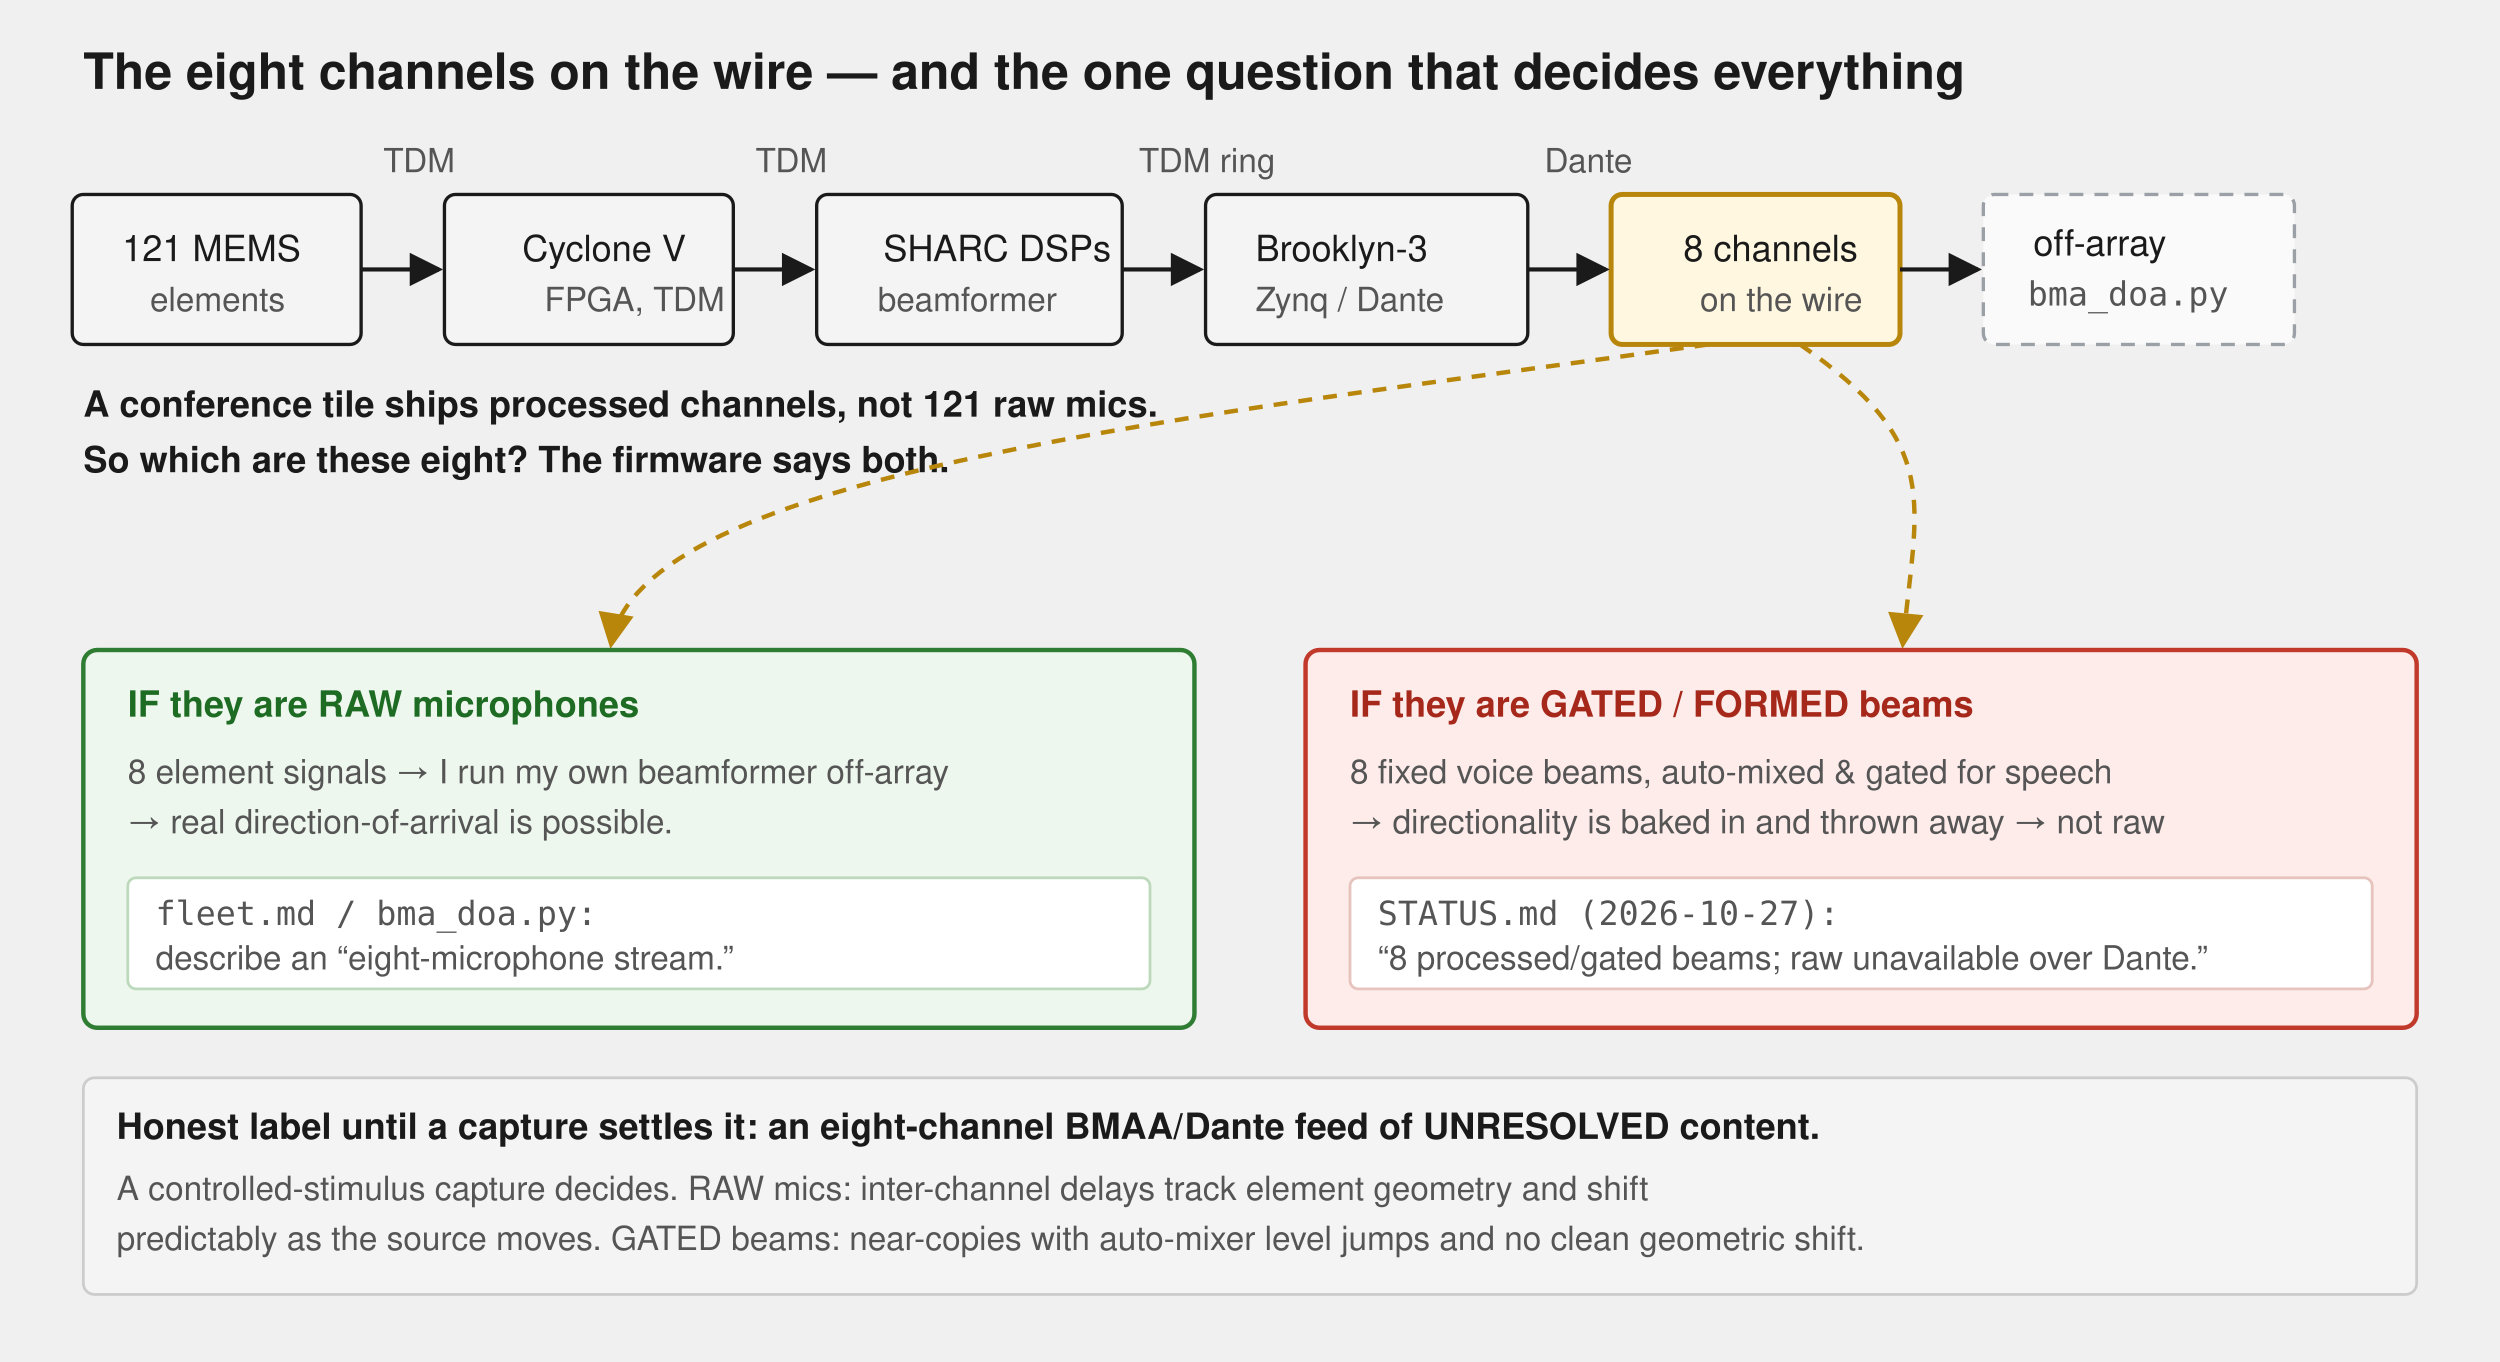
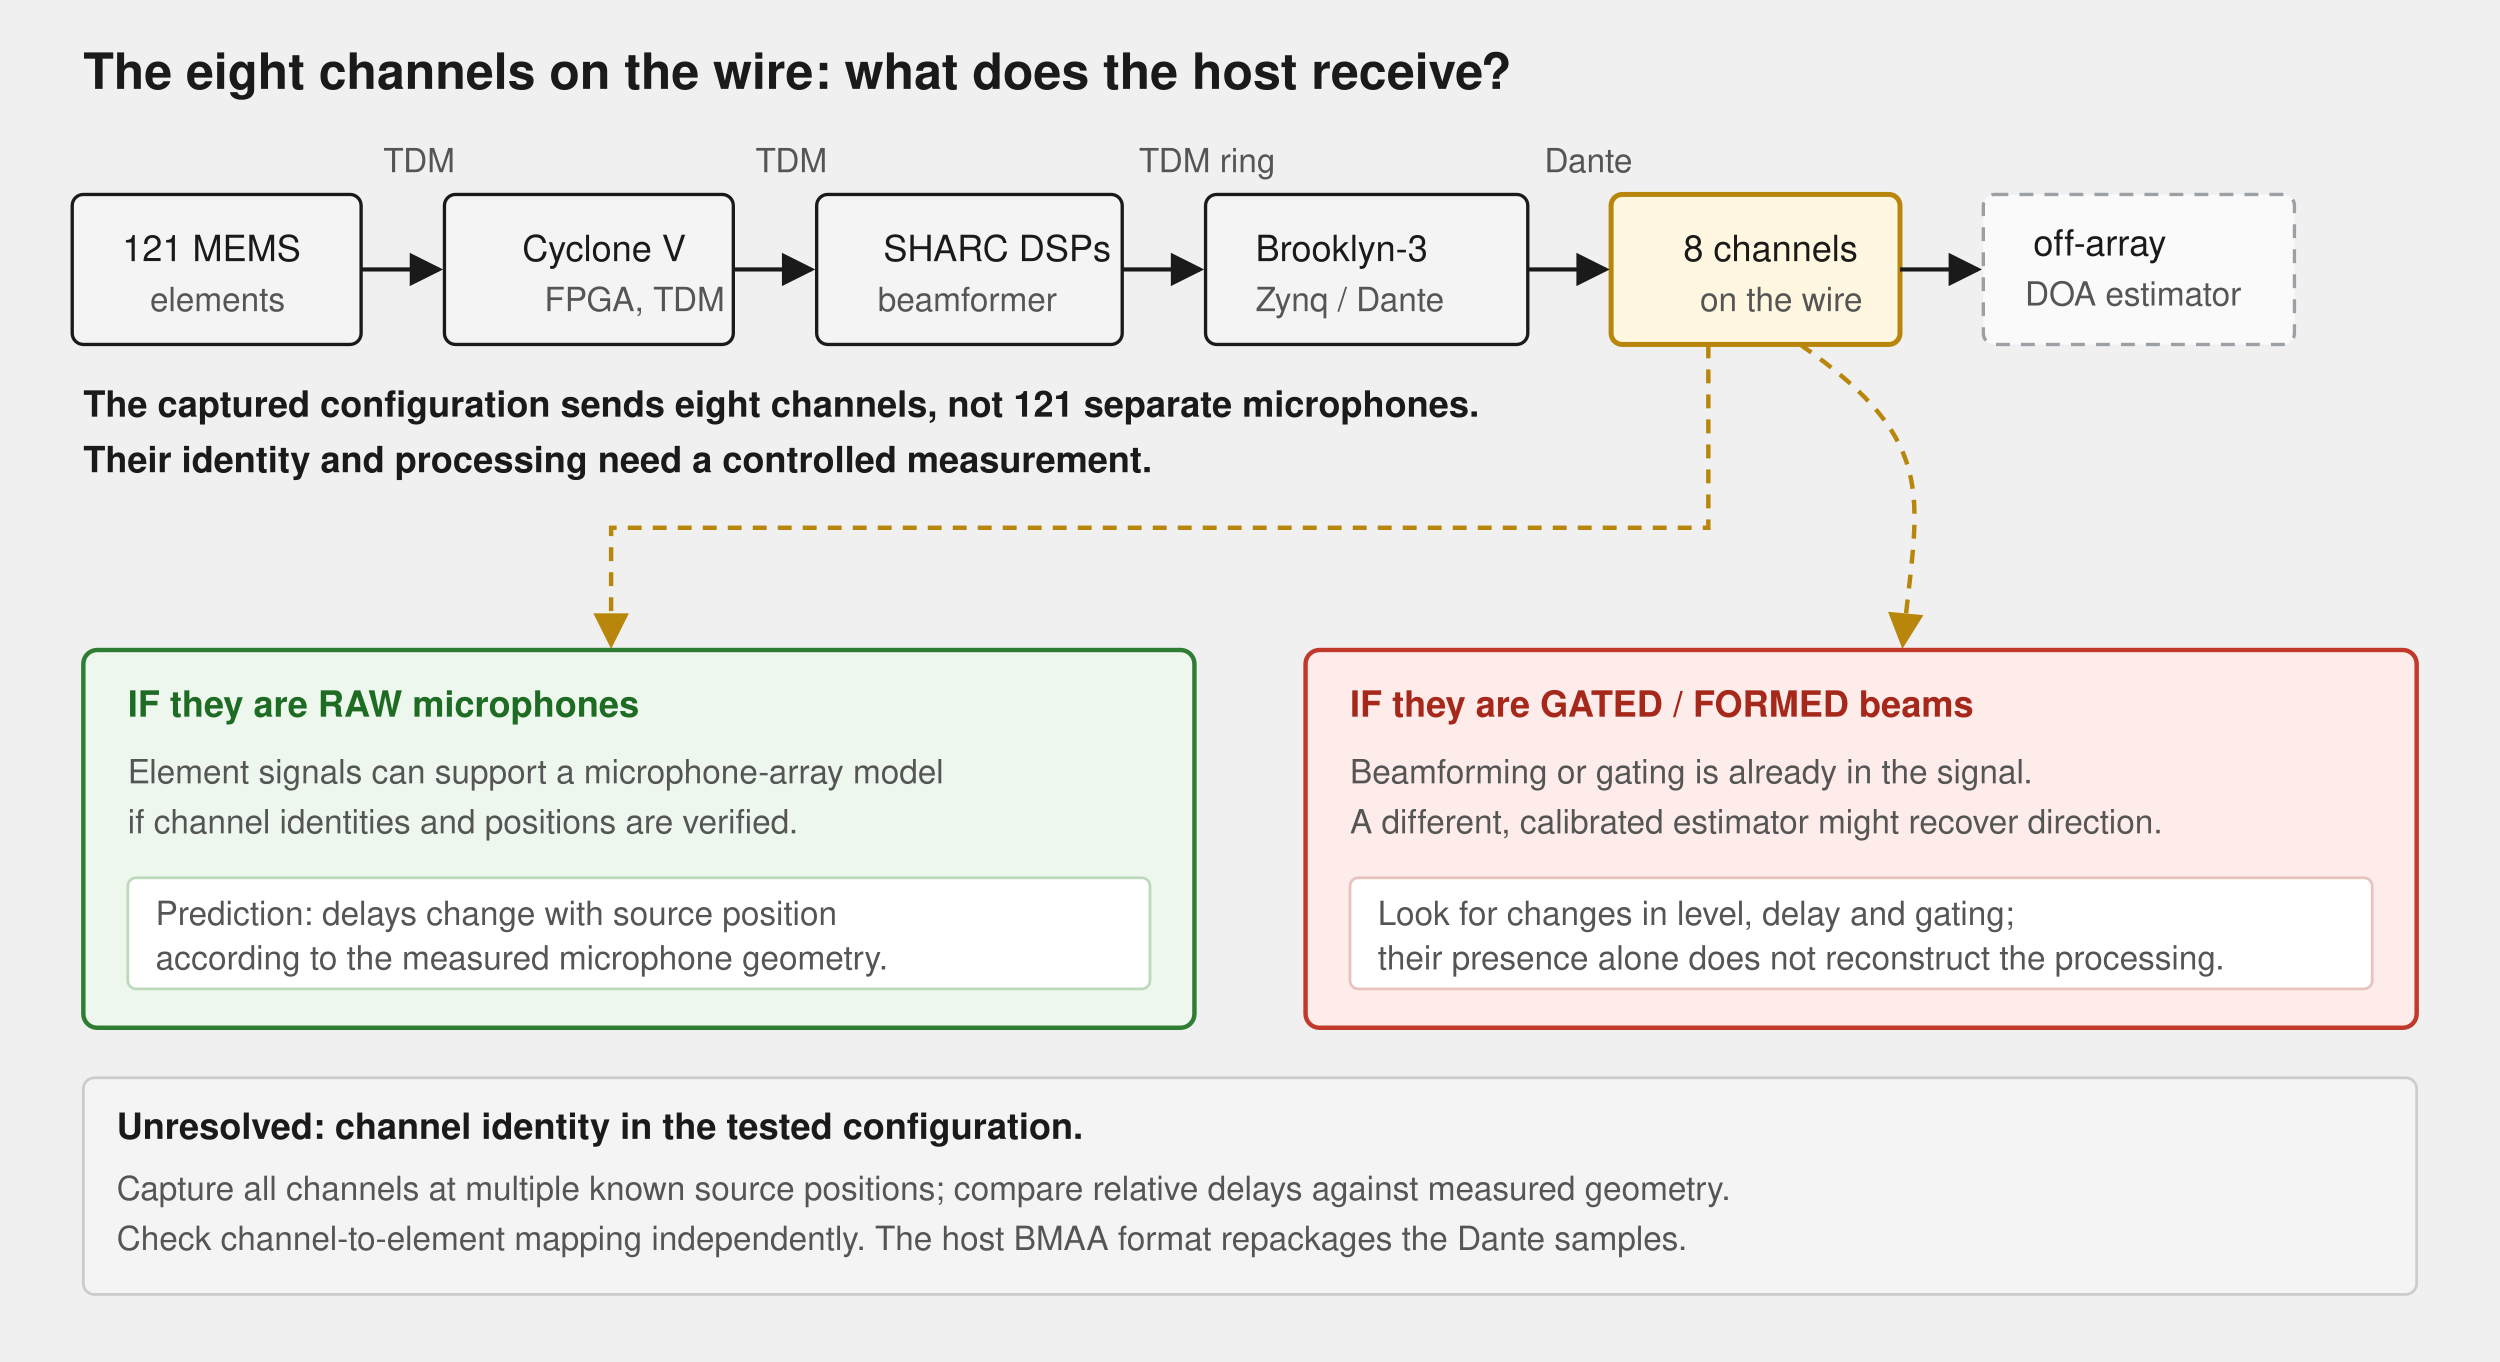
<svg xmlns="http://www.w3.org/2000/svg" viewBox="0 0 900 490" font-family="-apple-system, Segoe UI, Helvetica, Arial, sans-serif">
  <style>
    .lbl{fill:#1a1a1a;font-size:13px}
    .sm{fill:#555;font-size:12px}
    .mono{font-family:Consolas, Menlo, monospace}
    .ttl{fill:#1a1a1a;font-size:18px;font-weight:600}
    .node{fill:#f4f4f4;stroke:#1a1a1a;stroke-width:1.2}
    .q{fill:#fff7e0;stroke:#b8860b;stroke-width:1.8}
    .off{fill:#fafafa;stroke:#9aa0a6;stroke-width:1.2;stroke-dasharray:5 4}
    .flow{stroke:#1a1a1a;stroke-width:1.5;fill:none}
    .branch{stroke:#b8860b;stroke-width:1.6;fill:none;stroke-dasharray:5 4}
    .good{fill:#eef7ee;stroke:#2e7d32;stroke-width:1.6}
    .bad{fill:#fdecea;stroke:#c0392b;stroke-width:1.6}
    .gt{fill:#1e6b23;font-size:13px;font-weight:600}
    .bt{fill:#a5281b;font-size:13px;font-weight:600}
  </style>
-   <text class="ttl" x="30" y="32">The eight channels on the wire — and the one question that decides everything</text>
+   <text class="ttl" x="30" y="32">The eight channels on the wire: what does the host receive?</text>
  <g>
    <rect class="node" x="26" y="70" width="104" height="54" rx="4" />
    <text class="lbl" x="44" y="94">121 MEMS</text>
    <text class="sm" x="54" y="112">elements</text>
    <rect class="node" x="160" y="70" width="104" height="54" rx="4" />
    <text class="lbl" x="188" y="94">Cyclone V</text>
    <text class="sm" x="196" y="112">FPGA, TDM</text>
    <rect class="node" x="294" y="70" width="110" height="54" rx="4" />
    <text class="lbl" x="318" y="94">SHARC DSPs</text>
    <text class="sm" x="316" y="112">beamformer</text>
    <rect class="node" x="434" y="70" width="116" height="54" rx="4" />
    <text class="lbl" x="452" y="94">Brooklyn-3</text>
    <text class="sm" x="452" y="112">Zynq / Dante</text>
    <rect class="q" x="580" y="70" width="104" height="54" rx="4" />
    <text class="lbl" x="606" y="94">8 channels</text>
    <text class="sm" x="612" y="112">on the wire</text>
    <rect class="off" x="714" y="70" width="112" height="54" rx="4" />
    <text class="lbl" x="732" y="92">off-array</text>
-     <text class="sm mono" x="730" y="110">bma_doa.py</text>
+     <text class="sm" x="729" y="110">DOA estimator</text>
  </g>
  <g class="flow">
    <line x1="130" y1="97" x2="158" y2="97" marker-end="url(#a)" />
    <line x1="264" y1="97" x2="292" y2="97" marker-end="url(#a)" />
    <line x1="404" y1="97" x2="432" y2="97" marker-end="url(#a)" />
    <line x1="550" y1="97" x2="578" y2="97" marker-end="url(#a)" />
    <line x1="684" y1="97" x2="712" y2="97" marker-end="url(#a)" />
  </g>
  <text class="sm" x="138" y="62">TDM</text>
  <text class="sm" x="272" y="62">TDM</text>
  <text class="sm" x="410" y="62">TDM ring</text>
  <text class="sm" x="556" y="62">Dante</text>
-   <text class="lbl" x="30" y="150" font-weight="600" fill="#b8860b">A conference tile ships processed channels, not 121 raw mics.</text>
-   <text class="lbl" x="30" y="170" font-weight="600" fill="#b8860b">So which are these eight? The firmware says both.</text>
-   <path d="M615 124 C 430 150, 230 170, 220 232" class="branch" marker-end="url(#ab)" />
+   <text class="lbl" x="30" y="150" font-weight="600" fill="#b8860b">The captured configuration sends eight channels, not 121 separate microphones.</text>
+   <text class="lbl" x="30" y="170" font-weight="600" fill="#b8860b">Their identity and processing need a controlled measurement.</text>
+   <path d="M615 124 L615 190 L220 190 L220 232" class="branch" marker-end="url(#ab)" />
  <path d="M648 124 C 700 160, 690 180, 685 232" class="branch" marker-end="url(#ab)" />
  <rect class="good" x="30" y="234" width="400" height="136" rx="5" />
  <text class="gt" x="46" y="258">IF they are RAW microphones</text>
-   <text class="sm" x="46" y="282">8 element signals → I run my own beamformer off-array</text>
-   <text class="sm" x="46" y="300">→ real direction-of-arrival is possible.</text>
+   <text class="sm" x="46" y="282">Element signals can support a microphone-array model</text>
+   <text class="sm" x="46" y="300">if channel identities and positions are verified.</text>
  <rect x="46" y="316" width="368" height="40" rx="3" fill="#ffffff" stroke="#bcd9bc" />
-   <text class="sm mono" x="56" y="333">fleet.md / bma_doa.py:</text>
-   <text class="sm" x="56" y="349">describe an “eight-microphone stream.”</text>
+   <text class="sm" x="56" y="333">Prediction: delays change with source position</text>
+   <text class="sm" x="56" y="349">according to the measured microphone geometry.</text>
  <rect class="bad" x="470" y="234" width="400" height="136" rx="5" />
  <text class="bt" x="486" y="258">IF they are GATED / FORMED beams</text>
-   <text class="sm" x="486" y="282">8 fixed voice beams, auto-mixed &amp; gated for speech</text>
-   <text class="sm" x="486" y="300">→ directionality is baked in and thrown away → not raw</text>
+   <text class="sm" x="486" y="282">Beamforming or gating is already in the signal.</text>
+   <text class="sm" x="486" y="300">A different, calibrated estimator might recover direction.</text>
  <rect x="486" y="316" width="368" height="40" rx="3" fill="#ffffff" stroke="#e6c3bd" />
-   <text class="sm mono" x="496" y="333">STATUS.md (2026-10-27):</text>
-   <text class="sm" x="496" y="349">“8 processed/gated beams; raw unavailable over Dante.”</text>
+   <text class="sm" x="496" y="333">Look for changes in level, delay and gating;</text>
+   <text class="sm" x="496" y="349">their presence alone does not reconstruct the processing.</text>
  <rect x="30" y="388" width="840" height="78" rx="4" fill="#f4f4f4" stroke="#cccccc" />
-   <text class="lbl" x="42" y="410" font-weight="600">Honest label until a capture settles it: an eight-channel BMAA/Dante feed of UNRESOLVED content.</text>
-   <text class="sm" x="42" y="432">A controlled-stimulus capture decides. RAW mics: inter-channel delays track element geometry and shift</text>
-   <text class="sm" x="42" y="450">predictably as the source moves. GATED beams: near-copies with auto-mixer level jumps and no clean geometric shift.</text>
+   <text class="lbl" x="42" y="410" font-weight="600">Unresolved: channel identity in the tested configuration.</text>
+   <text class="sm" x="42" y="432">Capture all channels at multiple known source positions; compare relative delays against measured geometry.</text>
+   <text class="sm" x="42" y="450">Check channel-to-element mapping independently. The host BMAA format repackages the Dante samples.</text>
  <defs>
    <marker id="a" markerWidth="9" markerHeight="9" refX="7" refY="4" orient="auto">
      <path d="M0 0 L8 4 L0 8 z" fill="#1a1a1a" />
    </marker>
    <marker id="ab" markerWidth="9" markerHeight="9" refX="7" refY="4" orient="auto">
      <path d="M0 0 L8 4 L0 8 z" fill="#b8860b" />
    </marker>
  </defs>
</svg>
